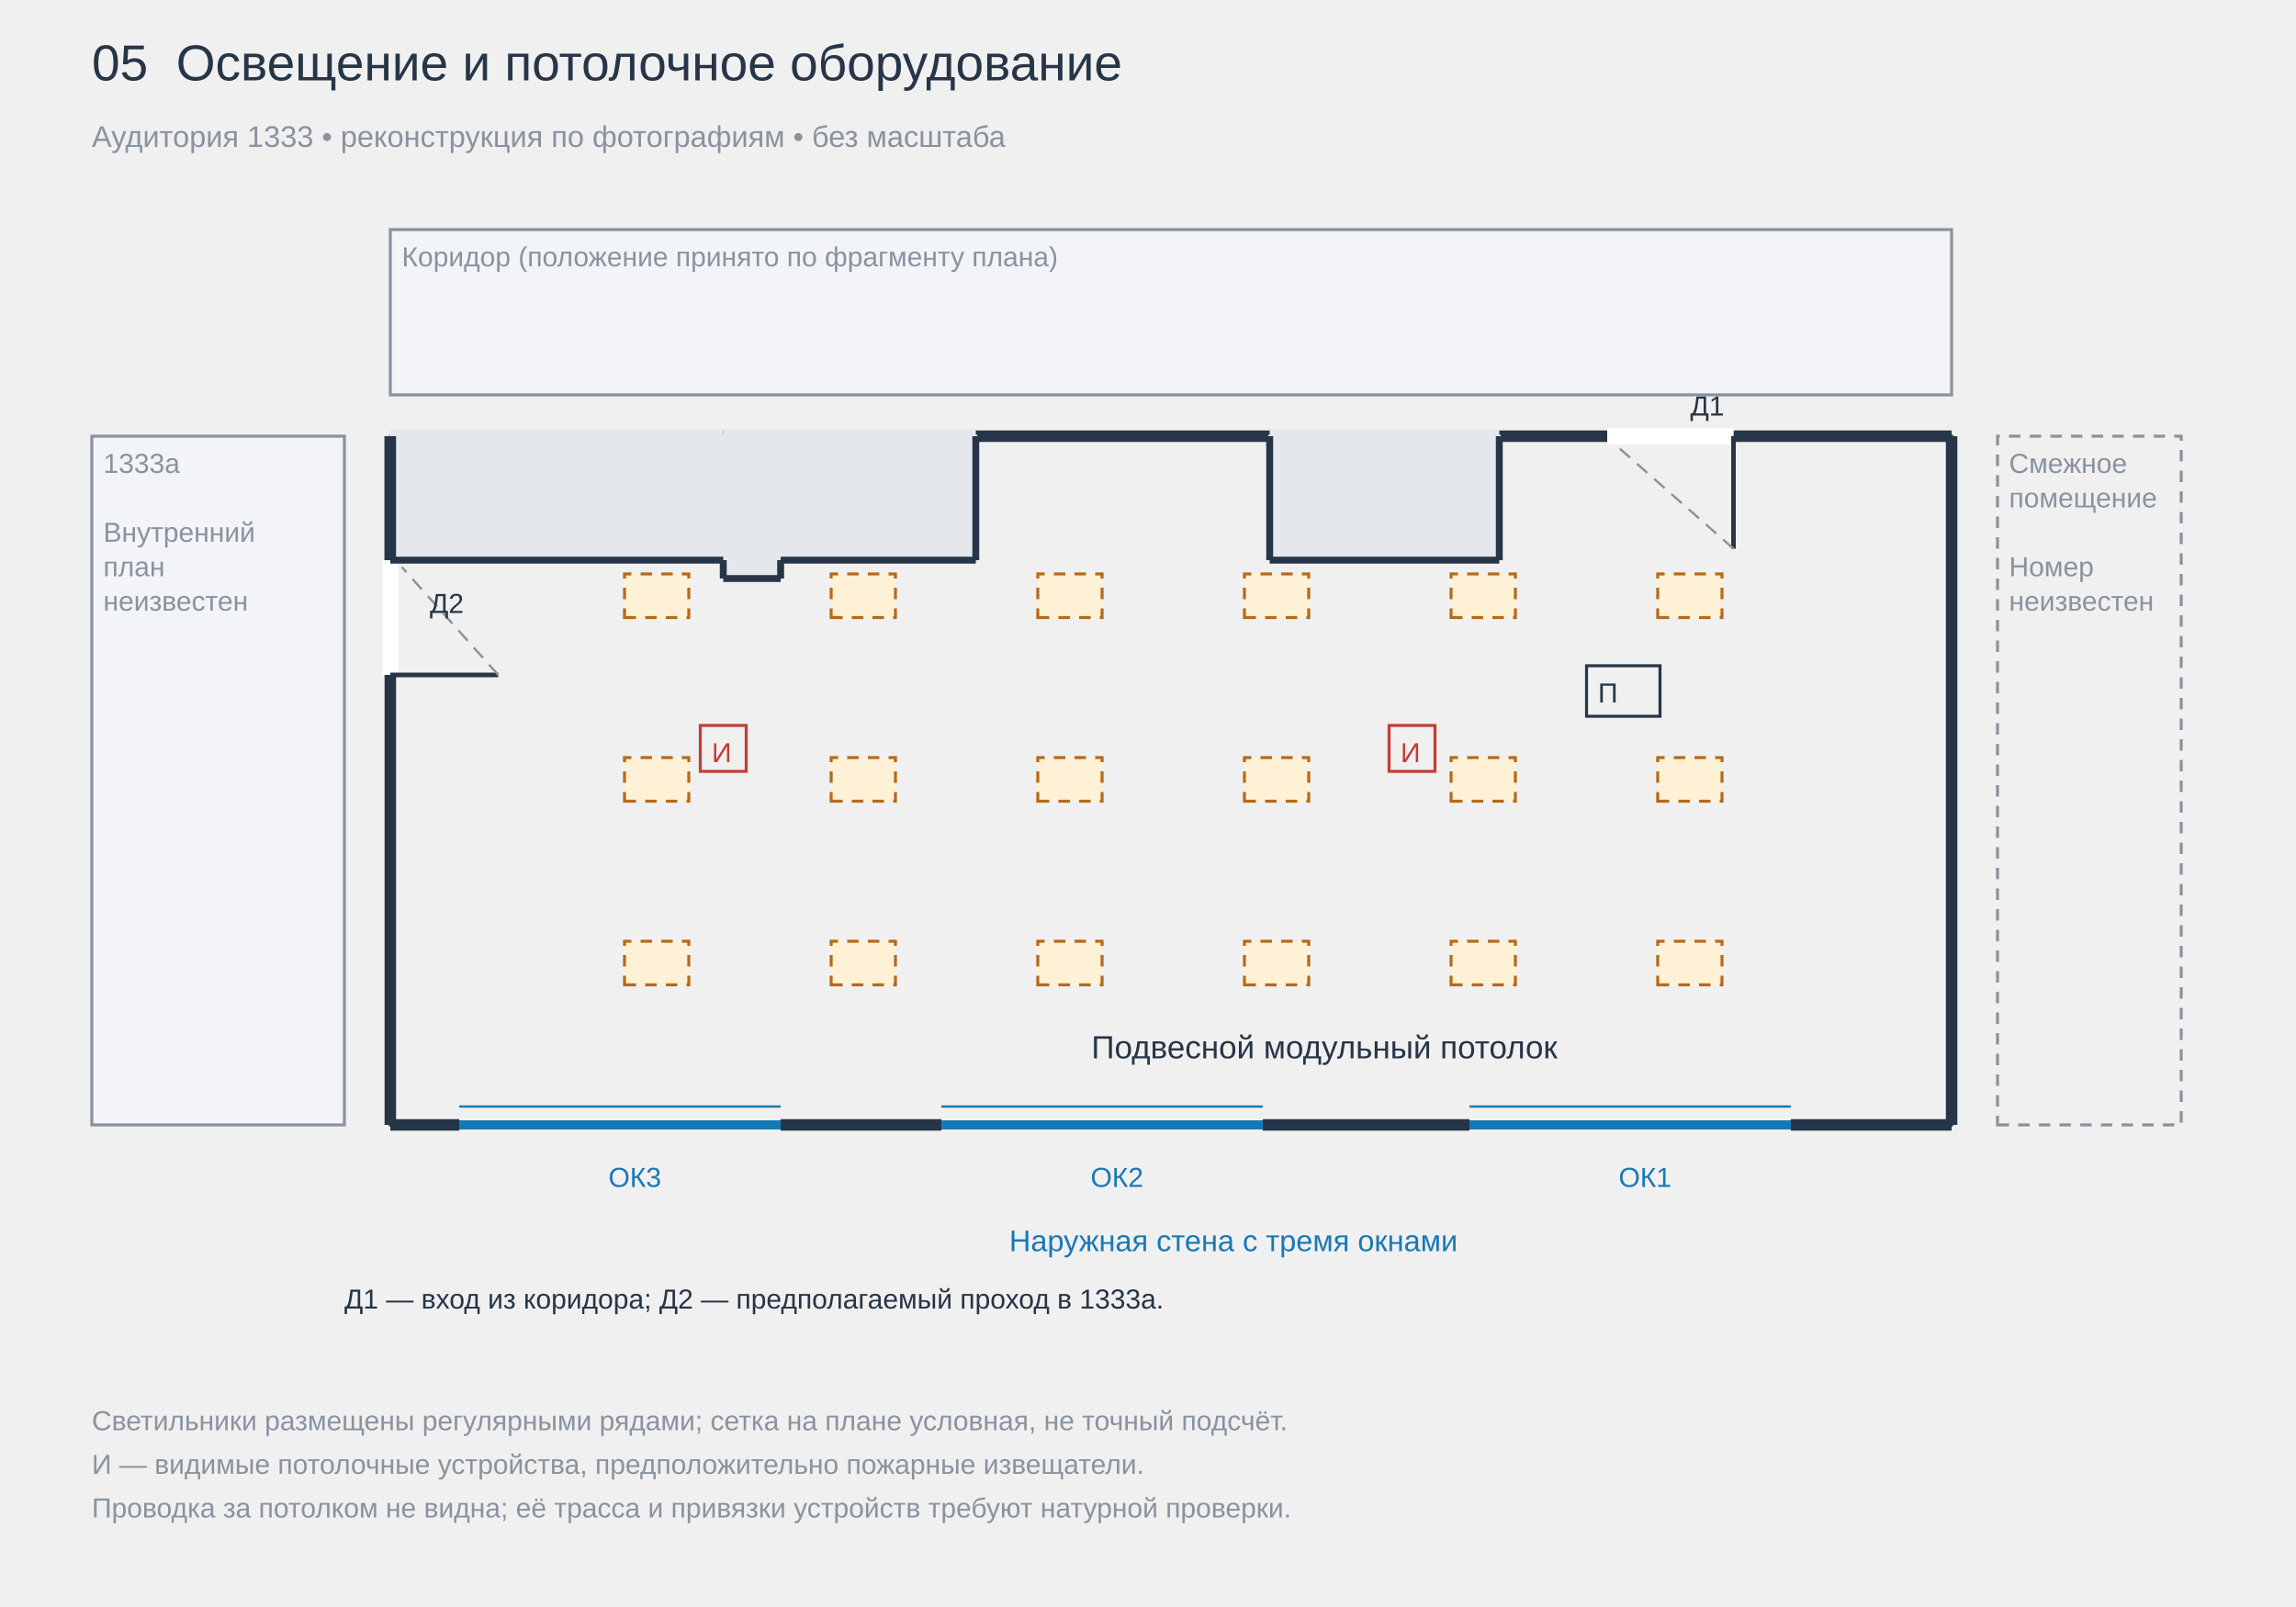
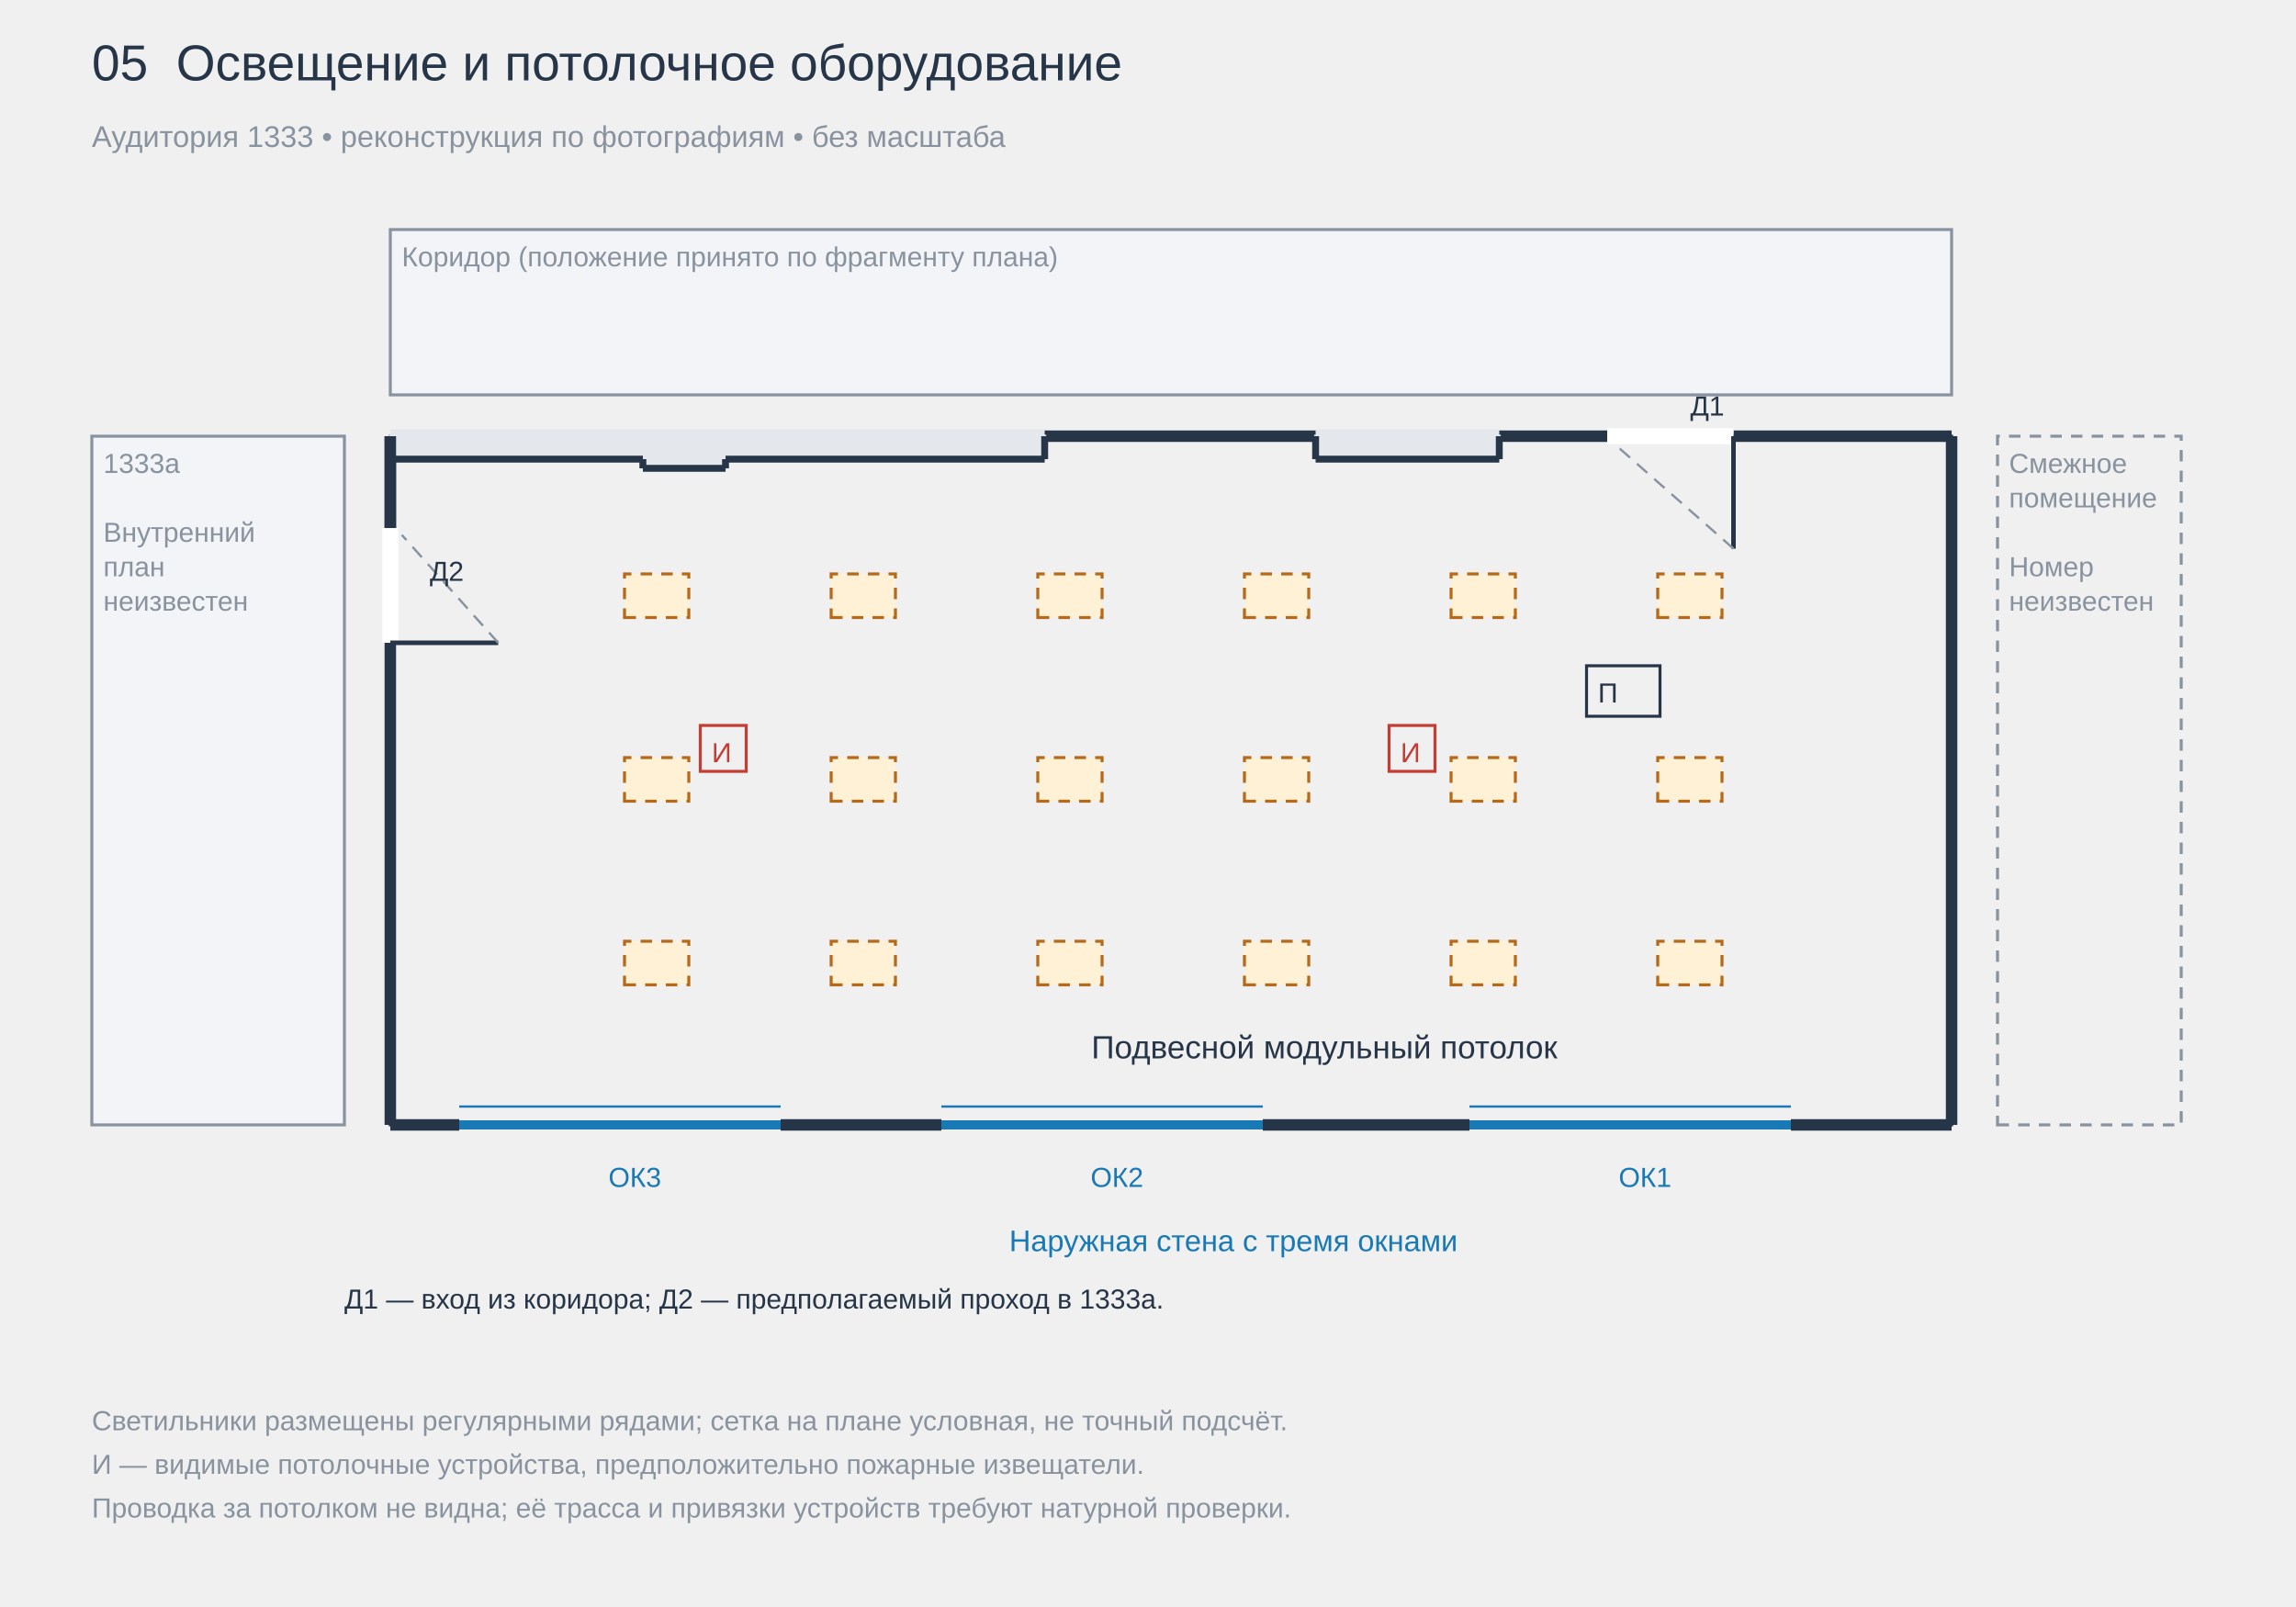
<svg xmlns="http://www.w3.org/2000/svg" version="1.1" width="1000" height="700" viewBox="0 0 1000 700">
  <text fill="#263547" xml:space="preserve" transform="matrix(1 0 -0 1 0 700)" font-size="22" font-family="Arial">
    <tspan y="-665" x="40 52.232 64.464 70.558 76.652 93.746 104.746 116.428 128.66 146.744 158.976 171.12 183.396 195.628 201.722 213.998 220.092 231.994 244.226 254.302 266.534 279.36 291.592 303.032 315.176 327.408 339.64 345.734 357.966 370.55 382.782 395.014 406.014 418.84 431.072 442.754 454.986 467.13 479.406">05  Освещение и потолочное оборудование</tspan>
  </text>
  <text fill="#89939f" xml:space="preserve" transform="matrix(1 0 -0 1 0 700)" font-size="13" font-family="Arial">
    <tspan y="-636" x="40 48.658 55.158 62.737 69.991 75.945 83.173 90.401 97.655 104.688 108.289 115.517 119.846 127.074 134.302 141.53 145.131 149.681 153.282 160.51 167.738 173.419 180.647 187.823 194.323 200.277 207.505 214.005 219.686 227.122 234.376 241.409 245.01 252.043 259.271 262.872 273.558 280.786 286.74 293.968 298.7 305.928 313.156 323.842 331.096 338.129 347.06 350.661 355.211 358.812 366.248 373.476 379.43 383.031 391.962 399.19 405.69 416.116 422.07 429.298 436.734">Аудитория 1­333 • реконструкция по фотографиям • без масштаба</tspan>
  </text>
  <path transform="matrix(1,0,0,-1,0,700)" d="M170 528H850V600H170Z" fill="#f2f4f7" />
  <path transform="matrix(1,0,0,-1,0,700)" stroke-width="1.3" stroke-linecap="butt" stroke-miterlimit="10" stroke-linejoin="miter" fill="none" stroke="#89939f" d="M170 528H850V600H170Z" />
  <text fill="#89939f" xml:space="preserve" transform="matrix(1 0 -0 1 0 700)" font-size="12" font-family="Arial">
    <tspan y="-584" x="175 181.984 188.656 195.328 202.024 209.02 215.692 222.364 225.688 229.684 236.176 242.848 249.844 256.516 264.532 271.204 277.828 284.524 291.196 294.52 301.012 307.684 314.38 321.004 327.496 332.992 339.664 342.988 349.48 356.152 359.476 369.34 376.012 382.684 387.052 395.296 401.968 408.592 414.088 420.088 423.412 429.904 436.9 443.572 450.196 456.868">Коридор (положение принято по фрагменту плана)</tspan>
  </text>
  <path transform="matrix(1,0,0,-1,0,700)" d="M40 210H150V510H40Z" fill="#f2f4f7" />
  <path transform="matrix(1,0,0,-1,0,700)" stroke-width="1.3" stroke-linecap="butt" stroke-miterlimit="10" stroke-linejoin="miter" fill="none" stroke="#89939f" d="M40 210H150V510H40Z" />
  <text fill="#89939f" xml:space="preserve" transform="matrix(1 0 -0 1 0 700)" font-size="12" font-family="Arial">
    <tspan y="-494" x="45 51.672 55.668 62.34 69.012 75.684">1­333а</tspan>
  </text>
  <text fill="#89939f" xml:space="preserve" transform="matrix(1 0 -0 1 0 700)" font-size="12" font-family="Arial">
    <tspan y="-464" x="45 52.992 59.616 65.616 71.112 77.784 84.456 91.08 97.704 104.4">Внутренний</tspan>
  </text>
  <text fill="#89939f" xml:space="preserve" transform="matrix(1 0 -0 1 0 700)" font-size="12" font-family="Arial">
    <tspan y="-449" x="45 51.492 58.488 65.16">план</tspan>
  </text>
  <text fill="#89939f" xml:space="preserve" transform="matrix(1 0 -0 1 0 700)" font-size="12" font-family="Arial">
    <tspan y="-434" x="45 51.624 58.296 64.992 70.488 76.86 83.532 89.532 95.028 101.7">неизвестен</tspan>
  </text>
  <path transform="matrix(1,0,0,-1,0,700)" stroke-width="1.3" stroke-linecap="butt" stroke-dasharray="5,4" stroke-miterlimit="10" stroke-linejoin="miter" fill="none" stroke="#89939f" d="M870 210H950V510H870Z" />
  <text fill="#89939f" xml:space="preserve" transform="matrix(1 0 -0 1 0 700)" font-size="12" font-family="Arial">
    <tspan y="-494" x="875 883.664 891.908 898.58 906.596 913.22 919.892">Смежное</tspan>
  </text>
  <text fill="#89939f" xml:space="preserve" transform="matrix(1 0 -0 1 0 700)" font-size="12" font-family="Arial">
    <tspan y="-479" x="875 881.492 888.164 896.408 903.08 912.944 919.616 926.24 932.936">помещение</tspan>
  </text>
  <text fill="#89939f" xml:space="preserve" transform="matrix(1 0 -0 1 0 700)" font-size="12" font-family="Arial">
    <tspan y="-449" x="875 883.664 890.336 898.58 905.252">Номер</tspan>
  </text>
  <text fill="#89939f" xml:space="preserve" transform="matrix(1 0 -0 1 0 700)" font-size="12" font-family="Arial">
    <tspan y="-434" x="875 881.624 888.296 894.992 900.488 906.86 913.532 919.532 925.028 931.7">неизвестен</tspan>
  </text>
  <path transform="matrix(1,0,0,-1,0,700)" stroke-width="1.3" stroke-linecap="butt" stroke-miterlimit="10" stroke-linejoin="miter" fill="none" stroke="#263547" d="M170 210H850V510H170Z" />
  <path transform="matrix(1,0,0,-1,0,700)" stroke-width="5" stroke-linecap="butt" stroke-miterlimit="10" stroke-linejoin="miter" fill="none" stroke="#263547" d="M850 510H755" />
  <path transform="matrix(1,0,0,-1,0,700)" stroke-width="5" stroke-linecap="butt" stroke-miterlimit="10" stroke-linejoin="miter" fill="none" stroke="#263547" d="M700 510H170" />
  <path transform="matrix(1,0,0,-1,0,700)" stroke-width="5" stroke-linecap="butt" stroke-miterlimit="10" stroke-linejoin="miter" fill="none" stroke="#263547" d="M850 510V210" />
-   <path transform="matrix(1,0,0,-1,0,700)" stroke-width="5" stroke-linecap="butt" stroke-miterlimit="10" stroke-linejoin="miter" fill="none" stroke="#263547" d="M170 510V456" />
-   <path transform="matrix(1,0,0,-1,0,700)" stroke-width="5" stroke-linecap="butt" stroke-miterlimit="10" stroke-linejoin="miter" fill="none" stroke="#263547" d="M170 406V210" />
+   <path transform="matrix(1,0,0,-1,0,700)" stroke-width="5" stroke-linecap="butt" stroke-miterlimit="10" stroke-linejoin="miter" fill="none" stroke="#263547" d="M170 510V470" />
+   <path transform="matrix(1,0,0,-1,0,700)" stroke-width="5" stroke-linecap="butt" stroke-miterlimit="10" stroke-linejoin="miter" fill="none" stroke="#263547" d="M170 420V210" />
  <path transform="matrix(1,0,0,-1,0,700)" stroke-width="5" stroke-linecap="butt" stroke-miterlimit="10" stroke-linejoin="miter" fill="none" stroke="#263547" d="M850 210H780" />
  <path transform="matrix(1,0,0,-1,0,700)" stroke-width="5" stroke-linecap="butt" stroke-miterlimit="10" stroke-linejoin="miter" fill="none" stroke="#263547" d="M640 210H550" />
  <path transform="matrix(1,0,0,-1,0,700)" stroke-width="5" stroke-linecap="butt" stroke-miterlimit="10" stroke-linejoin="miter" fill="none" stroke="#263547" d="M410 210H340" />
  <path transform="matrix(1,0,0,-1,0,700)" stroke-width="5" stroke-linecap="butt" stroke-miterlimit="10" stroke-linejoin="miter" fill="none" stroke="#263547" d="M200 210H170" />
  <path transform="matrix(1,0,0,-1,0,700)" stroke-width="7" stroke-linecap="butt" stroke-miterlimit="10" stroke-linejoin="miter" fill="none" stroke="#ffffff" d="M755 510H700" />
-   <path transform="matrix(1,0,0,-1,0,700)" stroke-width="7" stroke-linecap="butt" stroke-miterlimit="10" stroke-linejoin="miter" fill="none" stroke="#ffffff" d="M170 456V406" />
+   <path transform="matrix(1,0,0,-1,0,700)" stroke-width="7" stroke-linecap="butt" stroke-miterlimit="10" stroke-linejoin="miter" fill="none" stroke="#ffffff" d="M170 470V420" />
  <path transform="matrix(1,0,0,-1,0,700)" stroke-width="2" stroke-linecap="butt" stroke-miterlimit="10" stroke-linejoin="miter" fill="none" stroke="#263547" d="M755 510V461" />
  <path transform="matrix(1,0,0,-1,0,700)" stroke-width="1" stroke-linecap="butt" stroke-dasharray="6,4" stroke-miterlimit="10" stroke-linejoin="miter" fill="none" stroke="#89939f" d="M755 461 705 505" />
  <text fill="#263547" xml:space="preserve" transform="matrix(1 0 -0 1 0 700)" font-size="12" font-family="Arial">
    <tspan y="-519" x="736.199 744.323">Д1</tspan>
  </text>
-   <path transform="matrix(1,0,0,-1,0,700)" stroke-width="2" stroke-linecap="butt" stroke-miterlimit="10" stroke-linejoin="miter" fill="none" stroke="#263547" d="M170 406H217" />
-   <path transform="matrix(1,0,0,-1,0,700)" stroke-width="1" stroke-linecap="butt" stroke-dasharray="6,4" stroke-miterlimit="10" stroke-linejoin="miter" fill="none" stroke="#89939f" d="M217 406 175 453" />
+   <path transform="matrix(1,0,0,-1,0,700)" stroke-width="2" stroke-linecap="butt" stroke-miterlimit="10" stroke-linejoin="miter" fill="none" stroke="#263547" d="M170 420H217" />
+   <path transform="matrix(1,0,0,-1,0,700)" stroke-width="1" stroke-linecap="butt" stroke-dasharray="6,4" stroke-miterlimit="10" stroke-linejoin="miter" fill="none" stroke="#89939f" d="M217 420 175 467" />
  <path transform="matrix(1,0,0,-1,0,700)" stroke-width="4" stroke-linecap="butt" stroke-miterlimit="10" stroke-linejoin="miter" fill="none" stroke="#1879b5" d="M780 210H640" />
  <path transform="matrix(1,0,0,-1,0,700)" stroke-width="1" stroke-linecap="butt" stroke-miterlimit="10" stroke-linejoin="miter" fill="none" stroke="#1879b5" d="M780 218H640" />
  <text fill="#1879b5" xml:space="preserve" transform="matrix(1 0 -0 1 0 700)" font-size="12" font-family="Arial">
    <tspan y="-183" x="705.002 714.326 721.31">ОК1</tspan>
  </text>
  <path transform="matrix(1,0,0,-1,0,700)" stroke-width="4" stroke-linecap="butt" stroke-miterlimit="10" stroke-linejoin="miter" fill="none" stroke="#1879b5" d="M550 210H410" />
  <path transform="matrix(1,0,0,-1,0,700)" stroke-width="1" stroke-linecap="butt" stroke-miterlimit="10" stroke-linejoin="miter" fill="none" stroke="#1879b5" d="M550 218H410" />
  <text fill="#1879b5" xml:space="preserve" transform="matrix(1 0 -0 1 0 700)" font-size="12" font-family="Arial">
    <tspan y="-183" x="475.002 484.326 491.31">ОК2</tspan>
  </text>
  <path transform="matrix(1,0,0,-1,0,700)" stroke-width="4" stroke-linecap="butt" stroke-miterlimit="10" stroke-linejoin="miter" fill="none" stroke="#1879b5" d="M340 210H200" />
  <path transform="matrix(1,0,0,-1,0,700)" stroke-width="1" stroke-linecap="butt" stroke-miterlimit="10" stroke-linejoin="miter" fill="none" stroke="#1879b5" d="M340 218H200" />
  <text fill="#1879b5" xml:space="preserve" transform="matrix(1 0 -0 1 0 700)" font-size="12" font-family="Arial">
    <tspan y="-183" x="265.002 274.326 281.31">ОК3</tspan>
  </text>
  <text fill="#1879b5" xml:space="preserve" transform="matrix(1 0 -0 1 0 700)" font-size="13" font-family="Arial">
    <tspan y="-155" x="439.549 448.935 456.163 463.391 469.891 478.575 485.751 492.979 500.012 503.613 510.113 516.067 523.295 530.471 537.699 541.3 547.8 551.401 557.355 564.583 571.811 580.742 587.775 591.376 598.605 604.285 611.462 618.69 627.621">Наружная стена с тремя окнами</tspan>
  </text>
-   <path transform="matrix(1,0,0,-1,0,700)" d="M553 456H653V510H553Z" fill="#e4e7eb" />
-   <path transform="matrix(1,0,0,-1,0,700)" stroke-width="1.3" stroke-linecap="butt" stroke-miterlimit="10" stroke-linejoin="miter" fill="none" stroke="#e4e7eb" d="M553 456H653V510H553Z" />
-   <path transform="matrix(1,0,0,-1,0,700)" stroke-width="6" stroke-linecap="butt" stroke-miterlimit="10" stroke-linejoin="miter" fill="none" stroke="#e4e7eb" d="M653 510H553" />
-   <path transform="matrix(1,0,0,-1,0,700)" d="M340 456H425V510H340Z" fill="#e4e7eb" />
-   <path transform="matrix(1,0,0,-1,0,700)" stroke-width="1.3" stroke-linecap="butt" stroke-miterlimit="10" stroke-linejoin="miter" fill="none" stroke="#e4e7eb" d="M340 456H425V510H340Z" />
-   <path transform="matrix(1,0,0,-1,0,700)" stroke-width="6" stroke-linecap="butt" stroke-miterlimit="10" stroke-linejoin="miter" fill="none" stroke="#e4e7eb" d="M425 510H340" />
-   <path transform="matrix(1,0,0,-1,0,700)" d="M315 448H340V510H315Z" fill="#e4e7eb" />
-   <path transform="matrix(1,0,0,-1,0,700)" stroke-width="1.3" stroke-linecap="butt" stroke-miterlimit="10" stroke-linejoin="miter" fill="none" stroke="#e4e7eb" d="M315 448H340V510H315Z" />
-   <path transform="matrix(1,0,0,-1,0,700)" stroke-width="6" stroke-linecap="butt" stroke-miterlimit="10" stroke-linejoin="miter" fill="none" stroke="#e4e7eb" d="M340 510H315" />
-   <path transform="matrix(1,0,0,-1,0,700)" d="M170 456H315V510H170Z" fill="#e4e7eb" />
-   <path transform="matrix(1,0,0,-1,0,700)" stroke-width="1.3" stroke-linecap="butt" stroke-miterlimit="10" stroke-linejoin="miter" fill="none" stroke="#e4e7eb" d="M170 456H315V510H170Z" />
-   <path transform="matrix(1,0,0,-1,0,700)" stroke-width="6" stroke-linecap="butt" stroke-miterlimit="10" stroke-linejoin="miter" fill="none" stroke="#e4e7eb" d="M315 510H170" />
-   <path transform="matrix(1,0,0,-1,0,700)" stroke-width="3" stroke-linecap="butt" stroke-miterlimit="10" stroke-linejoin="miter" fill="none" stroke="#263547" d="M653 510V456" />
-   <path transform="matrix(1,0,0,-1,0,700)" stroke-width="3" stroke-linecap="butt" stroke-miterlimit="10" stroke-linejoin="miter" fill="none" stroke="#263547" d="M653 456H553" />
-   <path transform="matrix(1,0,0,-1,0,700)" stroke-width="3" stroke-linecap="butt" stroke-miterlimit="10" stroke-linejoin="miter" fill="none" stroke="#263547" d="M553 456V510" />
-   <path transform="matrix(1,0,0,-1,0,700)" stroke-width="3" stroke-linecap="butt" stroke-miterlimit="10" stroke-linejoin="miter" fill="none" stroke="#263547" d="M425 510V456" />
-   <path transform="matrix(1,0,0,-1,0,700)" stroke-width="3" stroke-linecap="butt" stroke-miterlimit="10" stroke-linejoin="miter" fill="none" stroke="#263547" d="M425 456H340" />
-   <path transform="matrix(1,0,0,-1,0,700)" stroke-width="3" stroke-linecap="butt" stroke-miterlimit="10" stroke-linejoin="miter" fill="none" stroke="#263547" d="M340 456V448" />
-   <path transform="matrix(1,0,0,-1,0,700)" stroke-width="3" stroke-linecap="butt" stroke-miterlimit="10" stroke-linejoin="miter" fill="none" stroke="#263547" d="M340 448H315" />
-   <path transform="matrix(1,0,0,-1,0,700)" stroke-width="3" stroke-linecap="butt" stroke-miterlimit="10" stroke-linejoin="miter" fill="none" stroke="#263547" d="M315 448V456" />
-   <path transform="matrix(1,0,0,-1,0,700)" stroke-width="3" stroke-linecap="butt" stroke-miterlimit="10" stroke-linejoin="miter" fill="none" stroke="#263547" d="M315 456H170" />
-   <path transform="matrix(1,0,0,-1,0,700)" stroke-width="5" stroke-linecap="butt" stroke-miterlimit="10" stroke-linejoin="miter" fill="none" stroke="#263547" d="M170 510V456" />
+   <path transform="matrix(1,0,0,-1,0,700)" d="M573 500H653V510H573Z" fill="#e4e7eb" />
+   <path transform="matrix(1,0,0,-1,0,700)" stroke-width="1.3" stroke-linecap="butt" stroke-miterlimit="10" stroke-linejoin="miter" fill="none" stroke="#e4e7eb" d="M573 500H653V510H573Z" />
+   <path transform="matrix(1,0,0,-1,0,700)" stroke-width="6" stroke-linecap="butt" stroke-miterlimit="10" stroke-linejoin="miter" fill="none" stroke="#e4e7eb" d="M653 510H573" />
+   <path transform="matrix(1,0,0,-1,0,700)" d="M316 500H455V510H316Z" fill="#e4e7eb" />
+   <path transform="matrix(1,0,0,-1,0,700)" stroke-width="1.3" stroke-linecap="butt" stroke-miterlimit="10" stroke-linejoin="miter" fill="none" stroke="#e4e7eb" d="M316 500H455V510H316Z" />
+   <path transform="matrix(1,0,0,-1,0,700)" stroke-width="6" stroke-linecap="butt" stroke-miterlimit="10" stroke-linejoin="miter" fill="none" stroke="#e4e7eb" d="M455 510H316" />
+   <path transform="matrix(1,0,0,-1,0,700)" d="M280 496H316V510H280Z" fill="#e4e7eb" />
+   <path transform="matrix(1,0,0,-1,0,700)" stroke-width="1.3" stroke-linecap="butt" stroke-miterlimit="10" stroke-linejoin="miter" fill="none" stroke="#e4e7eb" d="M280 496H316V510H280Z" />
+   <path transform="matrix(1,0,0,-1,0,700)" stroke-width="6" stroke-linecap="butt" stroke-miterlimit="10" stroke-linejoin="miter" fill="none" stroke="#e4e7eb" d="M316 510H280" />
+   <path transform="matrix(1,0,0,-1,0,700)" d="M170 500H280V510H170Z" fill="#e4e7eb" />
+   <path transform="matrix(1,0,0,-1,0,700)" stroke-width="1.3" stroke-linecap="butt" stroke-miterlimit="10" stroke-linejoin="miter" fill="none" stroke="#e4e7eb" d="M170 500H280V510H170Z" />
+   <path transform="matrix(1,0,0,-1,0,700)" stroke-width="6" stroke-linecap="butt" stroke-miterlimit="10" stroke-linejoin="miter" fill="none" stroke="#e4e7eb" d="M280 510H170" />
+   <path transform="matrix(1,0,0,-1,0,700)" stroke-width="3" stroke-linecap="butt" stroke-miterlimit="10" stroke-linejoin="miter" fill="none" stroke="#263547" d="M653 510V500" />
+   <path transform="matrix(1,0,0,-1,0,700)" stroke-width="3" stroke-linecap="butt" stroke-miterlimit="10" stroke-linejoin="miter" fill="none" stroke="#263547" d="M653 500H573" />
+   <path transform="matrix(1,0,0,-1,0,700)" stroke-width="3" stroke-linecap="butt" stroke-miterlimit="10" stroke-linejoin="miter" fill="none" stroke="#263547" d="M573 500V510" />
+   <path transform="matrix(1,0,0,-1,0,700)" stroke-width="3" stroke-linecap="butt" stroke-miterlimit="10" stroke-linejoin="miter" fill="none" stroke="#263547" d="M455 510V500" />
+   <path transform="matrix(1,0,0,-1,0,700)" stroke-width="3" stroke-linecap="butt" stroke-miterlimit="10" stroke-linejoin="miter" fill="none" stroke="#263547" d="M455 500H316" />
+   <path transform="matrix(1,0,0,-1,0,700)" stroke-width="3" stroke-linecap="butt" stroke-miterlimit="10" stroke-linejoin="miter" fill="none" stroke="#263547" d="M316 500V496" />
+   <path transform="matrix(1,0,0,-1,0,700)" stroke-width="3" stroke-linecap="butt" stroke-miterlimit="10" stroke-linejoin="miter" fill="none" stroke="#263547" d="M316 496H280" />
+   <path transform="matrix(1,0,0,-1,0,700)" stroke-width="3" stroke-linecap="butt" stroke-miterlimit="10" stroke-linejoin="miter" fill="none" stroke="#263547" d="M280 496V500" />
+   <path transform="matrix(1,0,0,-1,0,700)" stroke-width="3" stroke-linecap="butt" stroke-miterlimit="10" stroke-linejoin="miter" fill="none" stroke="#263547" d="M280 500H170" />
+   <path transform="matrix(1,0,0,-1,0,700)" stroke-width="5" stroke-linecap="butt" stroke-miterlimit="10" stroke-linejoin="miter" fill="none" stroke="#263547" d="M170 510V470" />
  <text fill="#263547" xml:space="preserve" transform="matrix(1 0 -0 1 0 700)" font-size="12" font-family="Arial">
-     <tspan y="-433" x="187.199 195.323">Д2</tspan>
+     <tspan y="-447" x="187.199 195.323">Д2</tspan>
  </text>
  <text fill="#263547" xml:space="preserve" transform="matrix(1 0 -0 1 0 700)" font-size="12" font-family="Arial">
    <tspan y="-130" x="150 158.124 164.796 168.12 180.12 183.444 189.816 195.816 202.488 209.484 212.808 219.504 225 228.324 233.568 240.24 246.912 253.608 260.604 267.276 273.948 280.62 283.944 287.268 295.392 302.064 305.388 317.388 320.712 327.204 333.876 340.548 347.544 354.036 360.708 367.704 374.376 378.744 385.416 392.088 400.332 408.948 415.644 418.968 425.46 432.132 438.804 444.804 451.476 458.472 461.796 468.168 471.492 478.164 482.16 488.832 495.504 502.176 508.848">Д1 — вход из коридора; Д2 — предполагаемый проход в 1­333а.</tspan>
  </text>
  <path transform="matrix(1,0,0,-1,0,700)" d="M722 431H750V450H722Z" fill="#fff1d5" />
  <path transform="matrix(1,0,0,-1,0,700)" stroke-width="1.3" stroke-linecap="butt" stroke-dasharray="5,4" stroke-miterlimit="10" stroke-linejoin="miter" fill="none" stroke="#b66a19" d="M722 431H750V450H722Z" />
  <path transform="matrix(1,0,0,-1,0,700)" d="M722 351H750V370H722Z" fill="#fff1d5" />
  <path transform="matrix(1,0,0,-1,0,700)" stroke-width="1.3" stroke-linecap="butt" stroke-dasharray="5,4" stroke-miterlimit="10" stroke-linejoin="miter" fill="none" stroke="#b66a19" d="M722 351H750V370H722Z" />
  <path transform="matrix(1,0,0,-1,0,700)" d="M722 271H750V290H722Z" fill="#fff1d5" />
  <path transform="matrix(1,0,0,-1,0,700)" stroke-width="1.3" stroke-linecap="butt" stroke-dasharray="5,4" stroke-miterlimit="10" stroke-linejoin="miter" fill="none" stroke="#b66a19" d="M722 271H750V290H722Z" />
  <path transform="matrix(1,0,0,-1,0,700)" d="M632 431H660V450H632Z" fill="#fff1d5" />
  <path transform="matrix(1,0,0,-1,0,700)" stroke-width="1.3" stroke-linecap="butt" stroke-dasharray="5,4" stroke-miterlimit="10" stroke-linejoin="miter" fill="none" stroke="#b66a19" d="M632 431H660V450H632Z" />
  <path transform="matrix(1,0,0,-1,0,700)" d="M632 351H660V370H632Z" fill="#fff1d5" />
  <path transform="matrix(1,0,0,-1,0,700)" stroke-width="1.3" stroke-linecap="butt" stroke-dasharray="5,4" stroke-miterlimit="10" stroke-linejoin="miter" fill="none" stroke="#b66a19" d="M632 351H660V370H632Z" />
  <path transform="matrix(1,0,0,-1,0,700)" d="M632 271H660V290H632Z" fill="#fff1d5" />
  <path transform="matrix(1,0,0,-1,0,700)" stroke-width="1.3" stroke-linecap="butt" stroke-dasharray="5,4" stroke-miterlimit="10" stroke-linejoin="miter" fill="none" stroke="#b66a19" d="M632 271H660V290H632Z" />
  <path transform="matrix(1,0,0,-1,0,700)" d="M542 431H570V450H542Z" fill="#fff1d5" />
  <path transform="matrix(1,0,0,-1,0,700)" stroke-width="1.3" stroke-linecap="butt" stroke-dasharray="5,4" stroke-miterlimit="10" stroke-linejoin="miter" fill="none" stroke="#b66a19" d="M542 431H570V450H542Z" />
  <path transform="matrix(1,0,0,-1,0,700)" d="M542 351H570V370H542Z" fill="#fff1d5" />
  <path transform="matrix(1,0,0,-1,0,700)" stroke-width="1.3" stroke-linecap="butt" stroke-dasharray="5,4" stroke-miterlimit="10" stroke-linejoin="miter" fill="none" stroke="#b66a19" d="M542 351H570V370H542Z" />
  <path transform="matrix(1,0,0,-1,0,700)" d="M542 271H570V290H542Z" fill="#fff1d5" />
  <path transform="matrix(1,0,0,-1,0,700)" stroke-width="1.3" stroke-linecap="butt" stroke-dasharray="5,4" stroke-miterlimit="10" stroke-linejoin="miter" fill="none" stroke="#b66a19" d="M542 271H570V290H542Z" />
  <path transform="matrix(1,0,0,-1,0,700)" d="M452 431H480V450H452Z" fill="#fff1d5" />
  <path transform="matrix(1,0,0,-1,0,700)" stroke-width="1.3" stroke-linecap="butt" stroke-dasharray="5,4" stroke-miterlimit="10" stroke-linejoin="miter" fill="none" stroke="#b66a19" d="M452 431H480V450H452Z" />
  <path transform="matrix(1,0,0,-1,0,700)" d="M452 351H480V370H452Z" fill="#fff1d5" />
  <path transform="matrix(1,0,0,-1,0,700)" stroke-width="1.3" stroke-linecap="butt" stroke-dasharray="5,4" stroke-miterlimit="10" stroke-linejoin="miter" fill="none" stroke="#b66a19" d="M452 351H480V370H452Z" />
  <path transform="matrix(1,0,0,-1,0,700)" d="M452 271H480V290H452Z" fill="#fff1d5" />
  <path transform="matrix(1,0,0,-1,0,700)" stroke-width="1.3" stroke-linecap="butt" stroke-dasharray="5,4" stroke-miterlimit="10" stroke-linejoin="miter" fill="none" stroke="#b66a19" d="M452 271H480V290H452Z" />
  <path transform="matrix(1,0,0,-1,0,700)" d="M362 431H390V450H362Z" fill="#fff1d5" />
  <path transform="matrix(1,0,0,-1,0,700)" stroke-width="1.3" stroke-linecap="butt" stroke-dasharray="5,4" stroke-miterlimit="10" stroke-linejoin="miter" fill="none" stroke="#b66a19" d="M362 431H390V450H362Z" />
  <path transform="matrix(1,0,0,-1,0,700)" d="M362 351H390V370H362Z" fill="#fff1d5" />
  <path transform="matrix(1,0,0,-1,0,700)" stroke-width="1.3" stroke-linecap="butt" stroke-dasharray="5,4" stroke-miterlimit="10" stroke-linejoin="miter" fill="none" stroke="#b66a19" d="M362 351H390V370H362Z" />
  <path transform="matrix(1,0,0,-1,0,700)" d="M362 271H390V290H362Z" fill="#fff1d5" />
  <path transform="matrix(1,0,0,-1,0,700)" stroke-width="1.3" stroke-linecap="butt" stroke-dasharray="5,4" stroke-miterlimit="10" stroke-linejoin="miter" fill="none" stroke="#b66a19" d="M362 271H390V290H362Z" />
  <path transform="matrix(1,0,0,-1,0,700)" d="M272 431H300V450H272Z" fill="#fff1d5" />
  <path transform="matrix(1,0,0,-1,0,700)" stroke-width="1.3" stroke-linecap="butt" stroke-dasharray="5,4" stroke-miterlimit="10" stroke-linejoin="miter" fill="none" stroke="#b66a19" d="M272 431H300V450H272Z" />
  <path transform="matrix(1,0,0,-1,0,700)" d="M272 351H300V370H272Z" fill="#fff1d5" />
  <path transform="matrix(1,0,0,-1,0,700)" stroke-width="1.3" stroke-linecap="butt" stroke-dasharray="5,4" stroke-miterlimit="10" stroke-linejoin="miter" fill="none" stroke="#b66a19" d="M272 351H300V370H272Z" />
  <path transform="matrix(1,0,0,-1,0,700)" d="M272 271H300V290H272Z" fill="#fff1d5" />
  <path transform="matrix(1,0,0,-1,0,700)" stroke-width="1.3" stroke-linecap="butt" stroke-dasharray="5,4" stroke-miterlimit="10" stroke-linejoin="miter" fill="none" stroke="#b66a19" d="M272 271H300V290H272Z" />
  <path transform="matrix(1,0,0,-1,0,700)" stroke-width="1.3" stroke-linecap="butt" stroke-miterlimit="10" stroke-linejoin="miter" fill="none" stroke="#263547" d="M691 388H723V410H691Z" />
  <text fill="#263547" xml:space="preserve" transform="matrix(1 0 -0 1 0 700)" font-size="12" font-family="Arial">
    <tspan y="-394" x="696">П</tspan>
  </text>
  <path transform="matrix(1,0,0,-1,0,700)" stroke-width="1.3" stroke-linecap="butt" stroke-miterlimit="10" stroke-linejoin="miter" fill="none" stroke="#c33d35" d="M605 364H625V384H605Z" />
  <text fill="#c33d35" xml:space="preserve" transform="matrix(1 0 -0 1 0 700)" font-size="12" font-family="Arial">
    <tspan y="-368" x="610">И</tspan>
  </text>
  <path transform="matrix(1,0,0,-1,0,700)" stroke-width="1.3" stroke-linecap="butt" stroke-miterlimit="10" stroke-linejoin="miter" fill="none" stroke="#c33d35" d="M305 364H325V384H305Z" />
  <text fill="#c33d35" xml:space="preserve" transform="matrix(1 0 -0 1 0 700)" font-size="12" font-family="Arial">
    <tspan y="-368" x="310">И</tspan>
  </text>
  <text fill="#263547" xml:space="preserve" transform="matrix(1 0 -0 1 0 700)" font-size="14" font-family="Arial">
    <tspan y="-239" x="475.339 485.391 493.175 501.337 508.771 516.555 523.555 531.283 539.067 546.879 550.757 560.375 568.159 576.321 583.321 591.483 598.763 606.491 616.543 624.355 628.233 635.807 643.591 650.003 657.787 665.949 673.733">Подвесной модульный потолок</tspan>
  </text>
  <text fill="#89939f" xml:space="preserve" transform="matrix(1 0 -0 1 0 700)" font-size="12" font-family="Arial">
    <tspan y="-77" x="40 48.664 55.036 61.708 67.204 73.9 80.896 87.136 93.76 100.456 105.7 112.396 115.72 122.392 129.064 134.56 142.804 149.476 159.34 166.012 172.636 181.252 184.576 191.248 197.92 202.288 208.288 215.284 221.776 228.448 235.072 243.688 251.932 258.628 261.952 268.624 275.116 282.112 288.784 297.028 303.724 307.048 310.372 316.372 323.044 328.54 333.784 340.456 343.78 350.404 357.076 360.4 366.892 373.888 380.56 387.184 393.856 397.18 403.18 409.18 416.176 422.848 429.22 435.844 442.516 449.008 452.332 455.656 462.28 468.952 472.276 477.772 484.444 490.684 497.308 505.924 512.62 515.944 522.436 529.108 536.104 542.104 548.344 555.016 560.512">Светильники размещены регулярными рядами; сетка на плане условная, не точный подсчёт.</tspan>
  </text>
  <text fill="#89939f" xml:space="preserve" transform="matrix(1 0 -0 1 0 700)" font-size="12" font-family="Arial">
    <tspan y="-58" x="40 48.616 51.94 63.94 67.264 73.636 80.332 87.328 94.024 102.268 110.884 117.556 120.88 127.372 134.044 139.54 146.212 153.208 159.88 166.12 172.744 181.36 188.032 191.356 197.356 203.356 208.852 215.524 222.196 228.892 234.892 240.388 246.76 253.432 256.756 260.08 266.572 273.244 279.916 286.912 293.404 300.076 307.072 313.744 321.76 328.456 333.952 340.624 347.62 353.86 360.484 367.156 370.48 376.972 383.644 391.66 398.332 405.004 411.628 420.244 426.916 430.24 436.936 442.432 448.804 455.476 465.34 472.012 477.508 484.18 491.176 497.872">И — видимые потолочные устройства, предположительно пожарные извещатели.</tspan>
  </text>
  <text fill="#89939f" xml:space="preserve" transform="matrix(1 0 -0 1 0 700)" font-size="12" font-family="Arial">
    <tspan y="-39" x="40 48.616 55.288 61.96 68.332 75.004 82 87.244 93.916 97.24 102.736 109.408 112.732 119.224 125.896 131.392 138.064 145.06 150.304 156.976 165.22 168.544 175.168 181.84 185.164 191.536 198.232 205.228 211.852 218.524 221.848 225.172 231.844 238.516 241.84 247.336 254.008 260.68 266.68 272.68 279.352 282.676 289.372 292.696 299.188 305.86 312.556 318.928 325.42 330.916 336.16 342.856 346.18 352.18 358.18 363.676 370.348 377.02 383.716 389.716 395.212 401.584 404.908 410.404 417.076 423.748 430.612 436.612 445.612 451.108 454.432 461.056 467.728 473.224 479.224 485.896 492.52 499.192 505.888 509.212 515.704 522.376 529.048 535.42 542.092 548.764 554.008 560.704">Проводка за потолком не видна; её трасса и привязки устройств требуют натурной проверки.</tspan>
  </text>
</svg>
